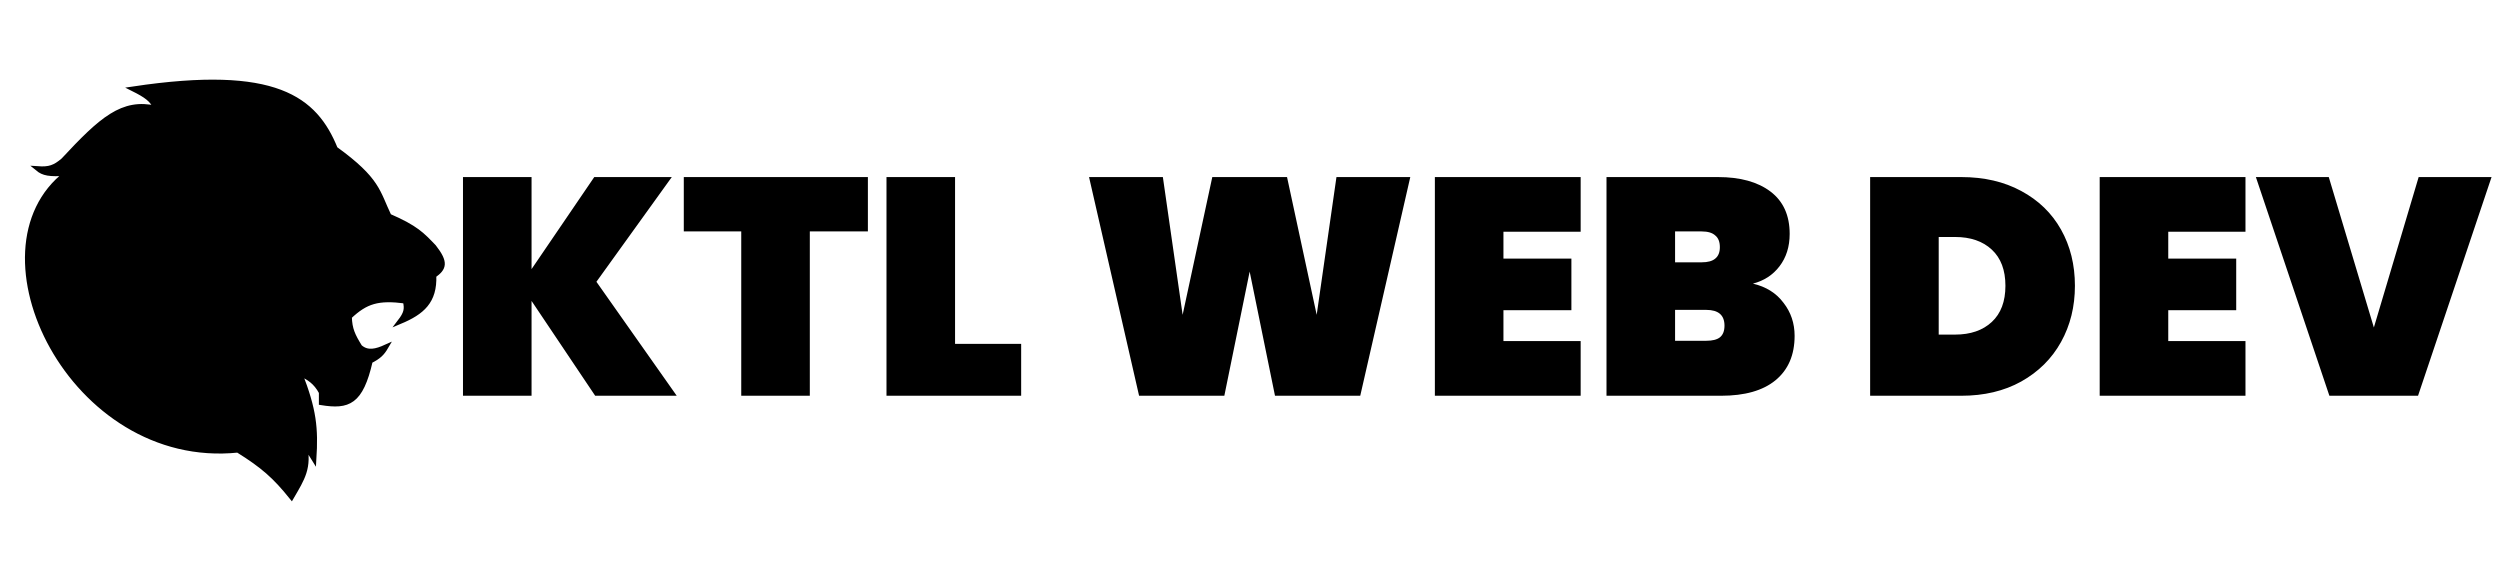
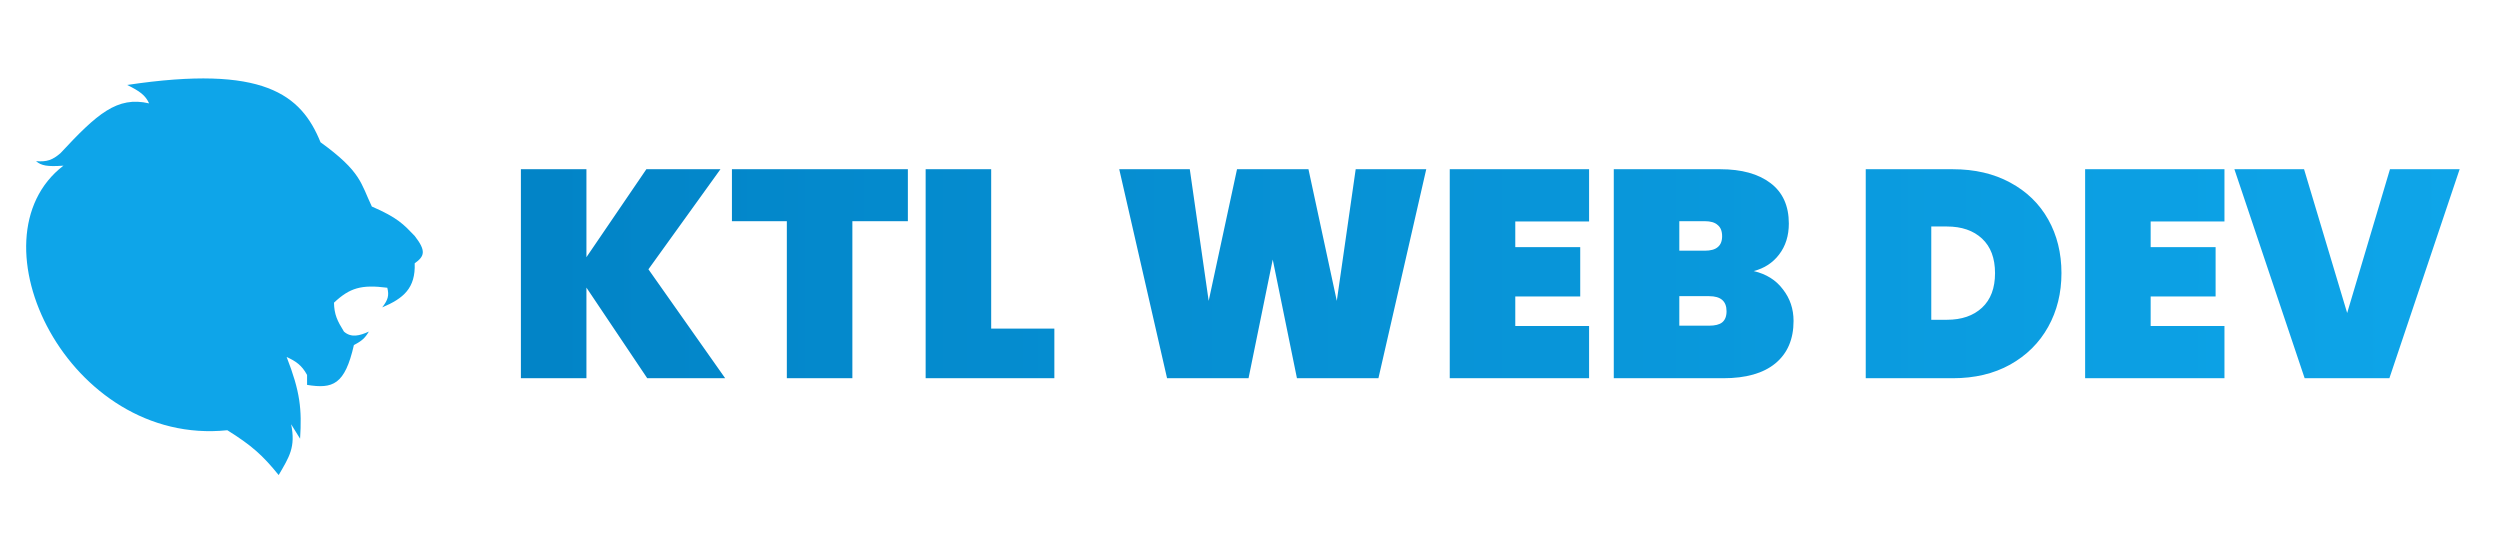
- <svg xmlns="http://www.w3.org/2000/svg" width="518" height="120" viewBox="0 0 518 120" fill="none">
-   <path d="M123.322 82L110.138 62.352V82H95.93V36.688H110.138V55.76L123.13 36.688H139.194L123.578 58.384L140.218 82H123.322ZM179.826 36.688V47.952H167.794V82H153.586V47.952H141.682V36.688H179.826ZM197.888 71.248H211.584V82H183.68V36.688H197.888V71.248ZM292.21 36.688L281.842 82H264.178L258.93 56.272L253.682 82H236.018L225.65 36.688H240.946L245.042 65.232L251.186 36.688H266.674L272.818 65.232L276.914 36.688H292.21ZM311.513 48.016V53.584H325.593V64.272H311.513V70.672H327.513V82H297.305V36.688H327.513V48.016H311.513ZM363.203 58.768C365.934 59.408 368.046 60.731 369.539 62.736C371.075 64.699 371.843 66.981 371.843 69.584C371.843 73.552 370.521 76.624 367.875 78.8C365.273 80.933 361.518 82 356.611 82H332.867V36.688H355.971C360.579 36.688 364.206 37.691 366.851 39.696C369.497 41.701 370.819 44.624 370.819 48.464C370.819 51.109 370.115 53.349 368.707 55.184C367.342 56.976 365.507 58.171 363.203 58.768ZM347.075 54.352H352.579C353.859 54.352 354.798 54.096 355.395 53.584C356.035 53.072 356.355 52.283 356.355 51.216C356.355 50.107 356.035 49.296 355.395 48.784C354.798 48.229 353.859 47.952 352.579 47.952H347.075V54.352ZM353.539 70.608C354.819 70.608 355.758 70.373 356.355 69.904C356.995 69.392 357.315 68.581 357.315 67.472C357.315 65.296 356.057 64.208 353.539 64.208H347.075V70.608H353.539ZM406.372 36.688C411.108 36.688 415.247 37.648 418.788 39.568C422.372 41.488 425.124 44.155 427.044 47.568C428.964 50.981 429.924 54.864 429.924 59.216C429.924 63.525 428.964 67.408 427.044 70.864C425.124 74.32 422.372 77.051 418.788 79.056C415.247 81.019 411.108 82 406.372 82H387.492V36.688H406.372ZM405.092 69.328C408.292 69.328 410.831 68.453 412.708 66.704C414.586 64.955 415.524 62.459 415.524 59.216C415.524 55.973 414.586 53.477 412.708 51.728C410.831 49.979 408.292 49.104 405.092 49.104H401.7V69.328H405.092ZM449.263 48.016V53.584H463.343V64.272H449.263V70.672H465.263V82H435.055V36.688H465.263V48.016H449.263ZM516.249 36.688L501.017 82H482.649L467.417 36.688H482.521L491.865 67.856L501.145 36.688H516.249Z" fill="black" />
-   <path d="M82.866 66.64C87.465 64.707 90.111 62.479 89.904 57.088C92.034 55.567 92.459 54.425 89.904 51.147C87.477 48.628 86.234 47.212 80.615 44.774C78.21 39.752 78.376 37.263 69.489 30.84C65.276 20.47 57.175 13.989 27.578 18.417C30.276 19.768 31.488 20.6 32.331 22.414C25.394 20.795 21.034 24.69 13.103 33.216C11.354 34.707 10.207 35.113 7.811 34.945C8.987 35.913 10.207 36.167 13.752 35.917C-6.988 51.795 14.832 96.839 49.289 93.275C54.555 96.564 56.958 98.711 60.416 102.996C62.686 99.088 64.144 96.956 63.116 91.978L65.06 95.111C65.459 88.719 65.09 84.932 62.144 77.396C64.028 78.256 65.409 79.127 66.573 81.284V83.445C72.165 84.344 74.76 83.429 76.726 74.803C78.459 73.917 79.158 73.268 79.967 71.887C77.992 72.782 76.149 73.29 74.566 71.887C73.124 69.553 72.467 68.216 72.406 65.622C75.817 62.416 78.32 61.655 83.964 62.381C84.398 64.077 84.116 65.007 82.866 66.64Z" fill="black" stroke="black" />
+ <svg xmlns="http://www.w3.org/2000/svg" width="542" height="120" viewBox="0 0 542 120" fill="none">
+   <path d="M140.322 82L127.138 62.352V82H112.93V36.688H127.138V55.76L140.13 36.688H156.194L140.578 58.384L157.218 82H140.322ZM196.826 36.688V47.952H184.794V82H170.586V47.952H158.682V36.688H196.826ZM214.888 71.248H228.584V82H200.68V36.688H214.888V71.248ZM309.21 36.688L298.842 82H281.178L275.93 56.272L270.682 82H253.018L242.65 36.688H257.946L262.042 65.232L268.186 36.688H283.674L289.818 65.232L293.914 36.688H309.21ZM328.513 48.016V53.584H342.593V64.272H328.513V70.672H344.513V82H314.305V36.688H344.513V48.016H328.513ZM380.203 58.768C382.934 59.408 385.046 60.731 386.539 62.736C388.075 64.699 388.843 66.981 388.843 69.584C388.843 73.552 387.521 76.624 384.875 78.8C382.273 80.933 378.518 82 373.611 82H349.867V36.688H372.971C377.579 36.688 381.206 37.691 383.851 39.696C386.497 41.701 387.819 44.624 387.819 48.464C387.819 51.109 387.115 53.349 385.707 55.184C384.342 56.976 382.507 58.171 380.203 58.768ZM364.075 54.352H369.579C370.859 54.352 371.798 54.096 372.395 53.584C373.035 53.072 373.355 52.283 373.355 51.216C373.355 50.107 373.035 49.296 372.395 48.784C371.798 48.229 370.859 47.952 369.579 47.952H364.075V54.352ZM370.539 70.608C371.819 70.608 372.758 70.373 373.355 69.904C373.995 69.392 374.315 68.581 374.315 67.472C374.315 65.296 373.057 64.208 370.539 64.208H364.075V70.608H370.539ZM423.372 36.688C428.108 36.688 432.247 37.648 435.788 39.568C439.372 41.488 442.124 44.155 444.044 47.568C445.964 50.981 446.924 54.864 446.924 59.216C446.924 63.525 445.964 67.408 444.044 70.864C442.124 74.32 439.372 77.051 435.788 79.056C432.247 81.019 428.108 82 423.372 82H404.492V36.688H423.372ZM422.092 69.328C425.292 69.328 427.831 68.453 429.708 66.704C431.586 64.955 432.524 62.459 432.524 59.216C432.524 55.973 431.586 53.477 429.708 51.728C427.831 49.979 425.292 49.104 422.092 49.104H418.7V69.328H422.092ZM466.263 48.016V53.584H480.343V64.272H466.263V70.672H482.263V82H452.055V36.688H482.263V48.016H466.263ZM533.249 36.688L518.017 82H499.649L484.417 36.688H499.521L508.865 67.856L518.145 36.688H533.249Z" fill="url(#paint0_linear_2_16)" />
+   <path d="M82.866 66.64C87.465 64.707 90.111 62.479 89.904 57.088C92.034 55.567 92.459 54.425 89.904 51.147C87.477 48.628 86.234 47.212 80.615 44.774C78.21 39.752 78.376 37.263 69.489 30.84C65.276 20.47 57.175 13.989 27.578 18.417C30.276 19.768 31.488 20.6 32.331 22.414C25.394 20.795 21.034 24.69 13.103 33.216C11.354 34.707 10.207 35.113 7.811 34.945C8.987 35.913 10.207 36.167 13.752 35.917C-6.988 51.795 14.832 96.839 49.289 93.275C54.555 96.564 56.958 98.711 60.416 102.996C62.686 99.088 64.144 96.956 63.116 91.978L65.06 95.111C65.459 88.719 65.09 84.932 62.144 77.396C64.028 78.256 65.409 79.127 66.573 81.284V83.445C72.165 84.344 74.76 83.429 76.726 74.803C78.459 73.917 79.158 73.268 79.967 71.887C77.992 72.782 76.149 73.29 74.566 71.887C73.124 69.553 72.467 68.216 72.406 65.622C75.817 62.416 78.32 61.655 83.964 62.381C84.398 64.077 84.116 65.007 82.866 66.64Z" fill="#0EA5E9" />
+   <defs>
+     <linearGradient id="paint0_linear_2_16" x1="118" y1="59.344" x2="533.249" y2="59.344" gradientUnits="userSpaceOnUse">
+       <stop stop-color="#0284C7" />
+       <stop offset="1" stop-color="#0EA5E9" />
+     </linearGradient>
+   </defs>
</svg>
